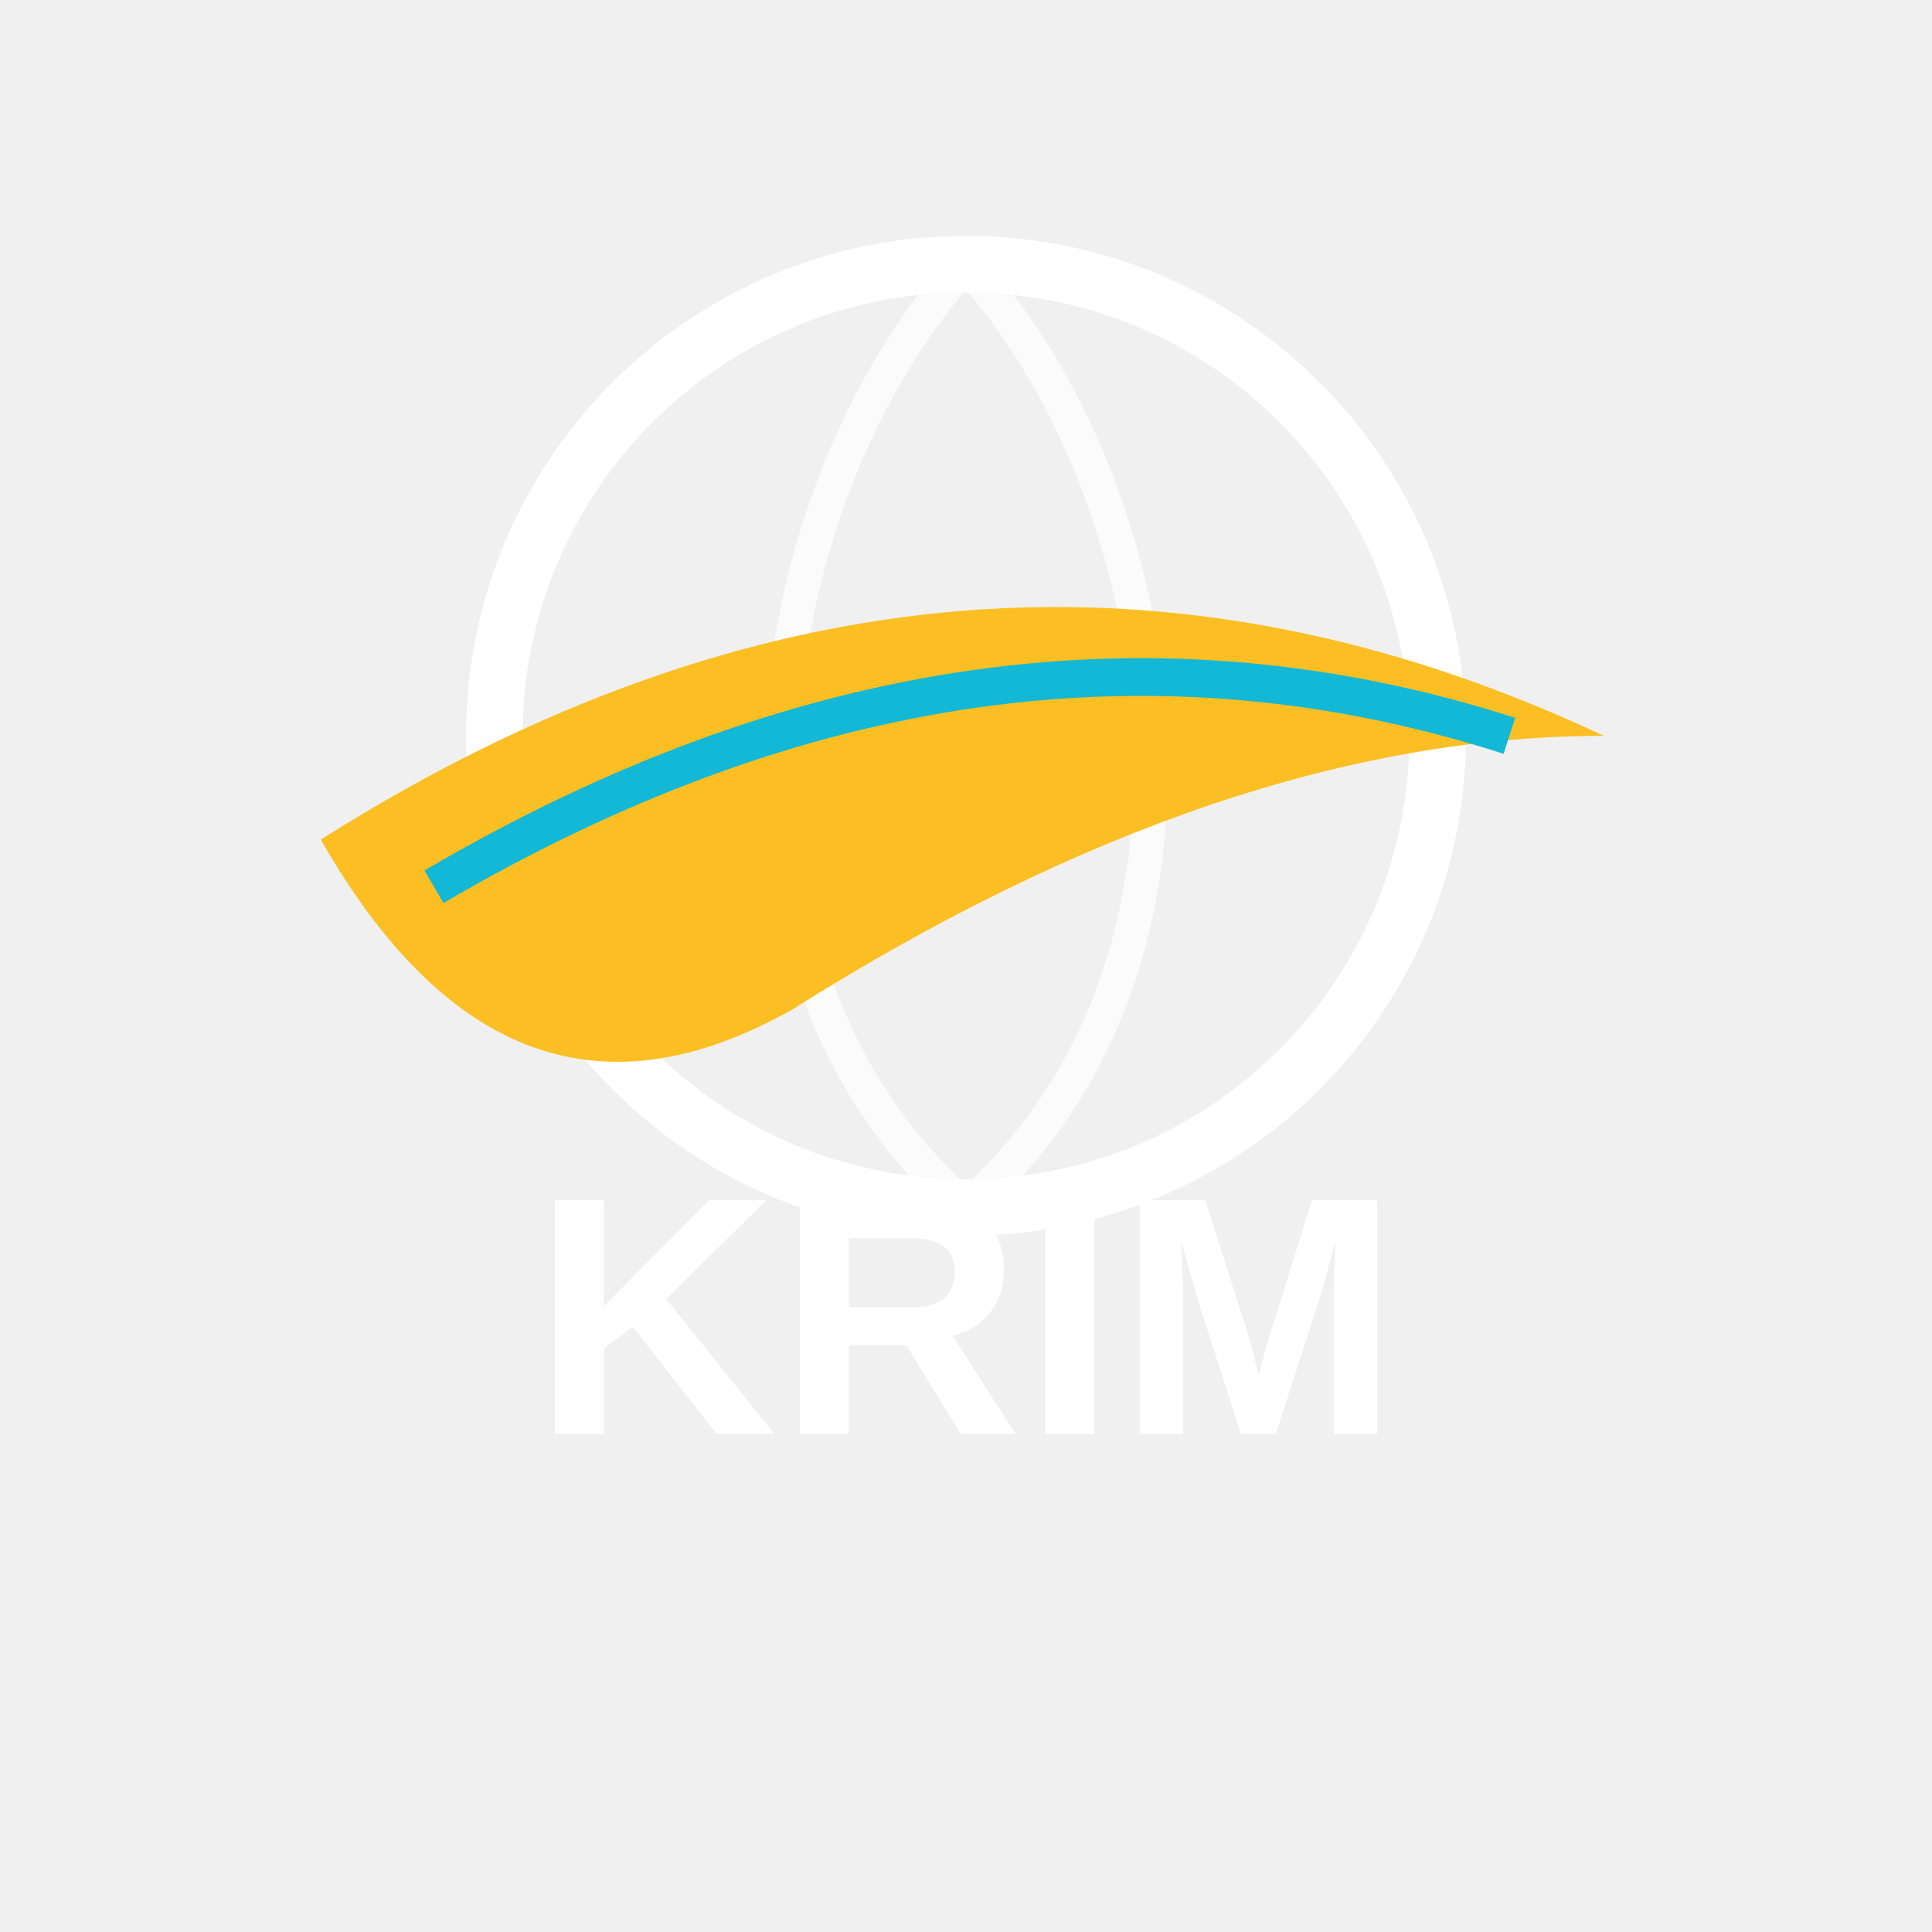
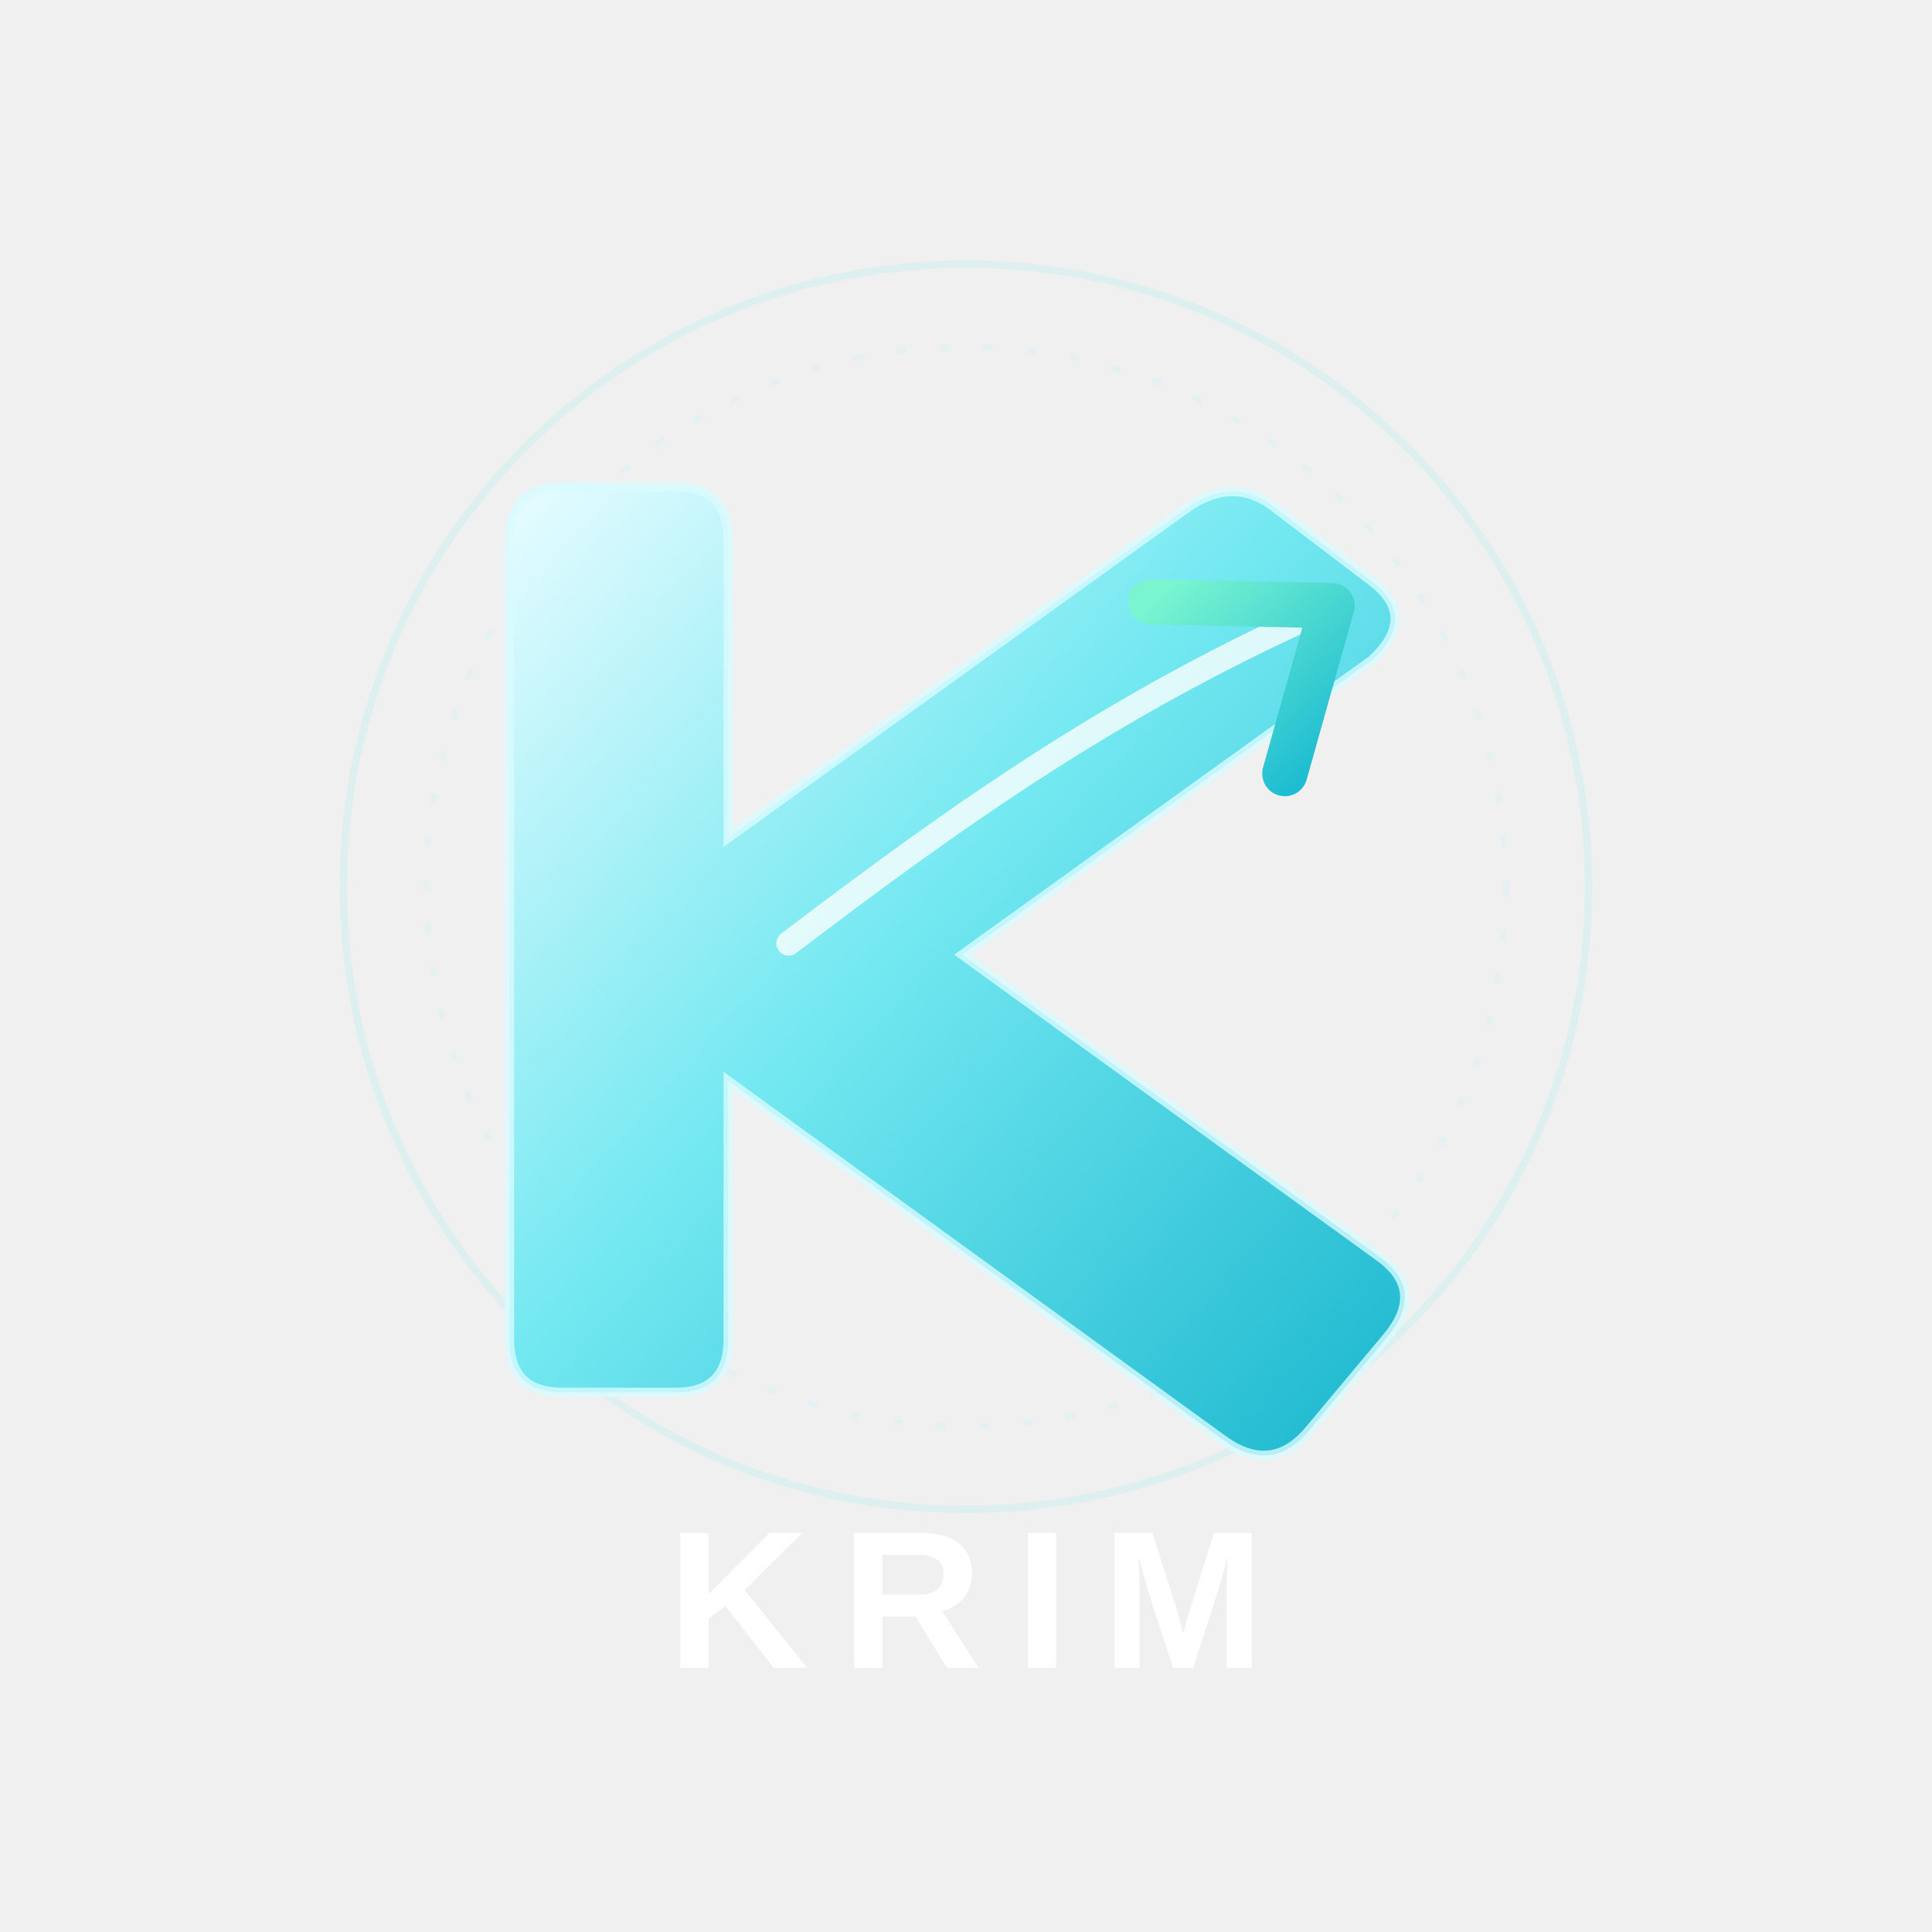
<svg xmlns="http://www.w3.org/2000/svg" width="1024" height="1024" viewBox="0 0 1024 1024">
-   <circle cx="512" cy="390" r="250" fill="none" stroke="#fff" stroke-width="30" />
-   <path d="M300 390h424M512 140c-110 120-150 370 0 500M512 140c110 120 150 370 0 500" fill="none" stroke="#fff" stroke-width="18" opacity=".75" />
-   <path d="M170 445 Q510 230 850 390 Q650 390 420 535 Q270 620 170 445Z" fill="#FBBF24" />
-   <path d="M230 470 Q520 300 800 390" fill="none" stroke="#12B8D5" stroke-width="20" />
-   <text x="512" y="760" text-anchor="middle" font-family="Arial,sans-serif" font-size="180" font-weight="800" fill="#fff">KRIM</text>
+   <defs>
+     <linearGradient id="m" x1="0" y1="0" x2="1" y2="1">
+       <stop stop-color="#E8FCFF" />
+       <stop offset=".45" stop-color="#73E8F1" />
+       <stop offset="1" stop-color="#1AB6CE" />
+     </linearGradient>
+     <linearGradient id="a" x1="0" y1="0" x2="1" y2="1">
+       <stop stop-color="#7AF5D0" />
+       <stop offset="1" stop-color="#18B9D2" />
+     </linearGradient>
+   </defs>
+   <circle cx="512" cy="470" r="330" fill="none" stroke="#8CEBF1" stroke-opacity=".18" stroke-width="4" />
+   <circle cx="512" cy="470" r="286" fill="none" stroke="#8CEBF1" stroke-opacity=".12" stroke-width="3" stroke-dasharray="5 18" />
+   <path d="M270 710 L270 286 Q270 258 298 258 H358 Q386 258 386 286 V444 L628 270 Q654 251 677 270 L727 308 Q752 327 727 350 L510 506 L731 666 Q756 684 735 709 L694 758 Q674 782 648 763 L386 573 V710 Q386 738 358 738 H298 Q270 738 270 710Z" fill="url(#m)" stroke="#D8FBFF" stroke-opacity=".8" stroke-width="5" />
+   <path d="M418 500 C510 430 590 374 696 326" fill="none" stroke="#FFFFFF" stroke-opacity=".78" stroke-width="13" stroke-linecap="round" />
+   <path d="M610 319 L706 321 L681 410" fill="none" stroke="url(#a)" stroke-width="24" stroke-linecap="round" stroke-linejoin="round" />
+   <text x="512" y="884" text-anchor="middle" font-family="Arial,sans-serif" font-size="104" font-weight="800" letter-spacing="17" fill="#FFFFFF">KRIM</text>
</svg>
